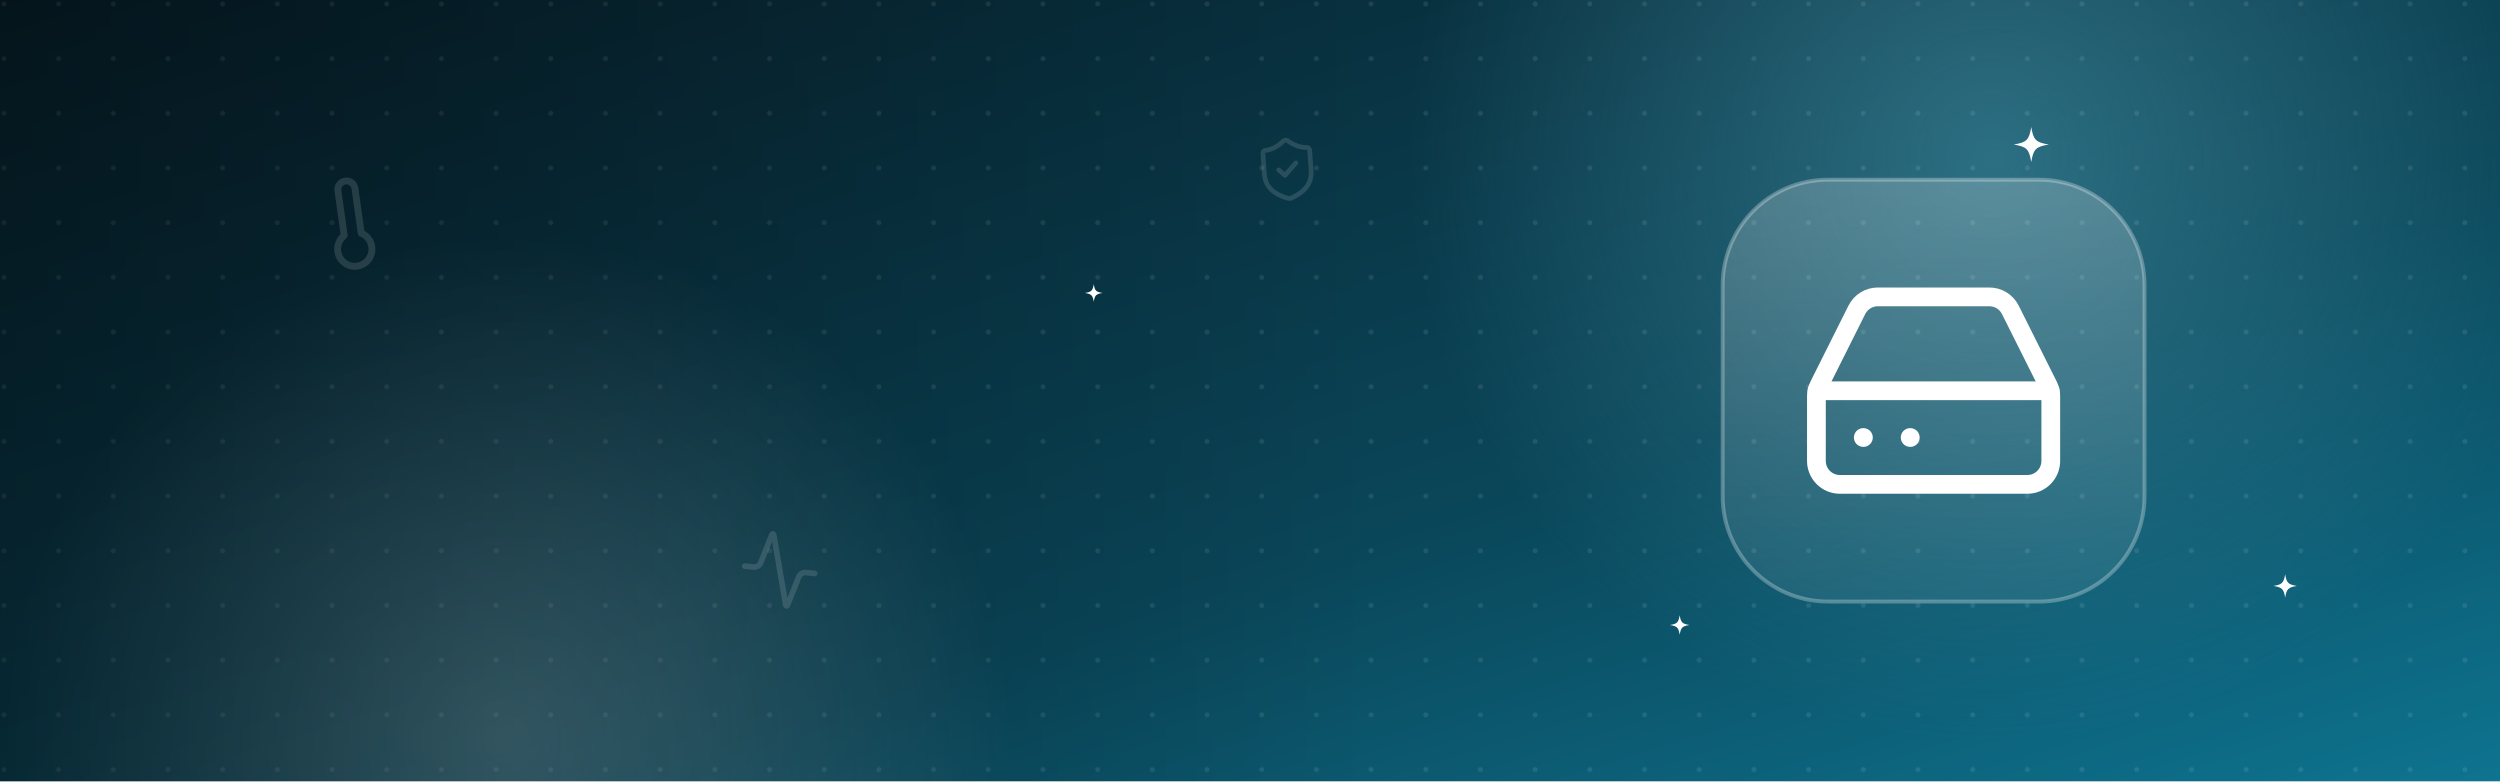
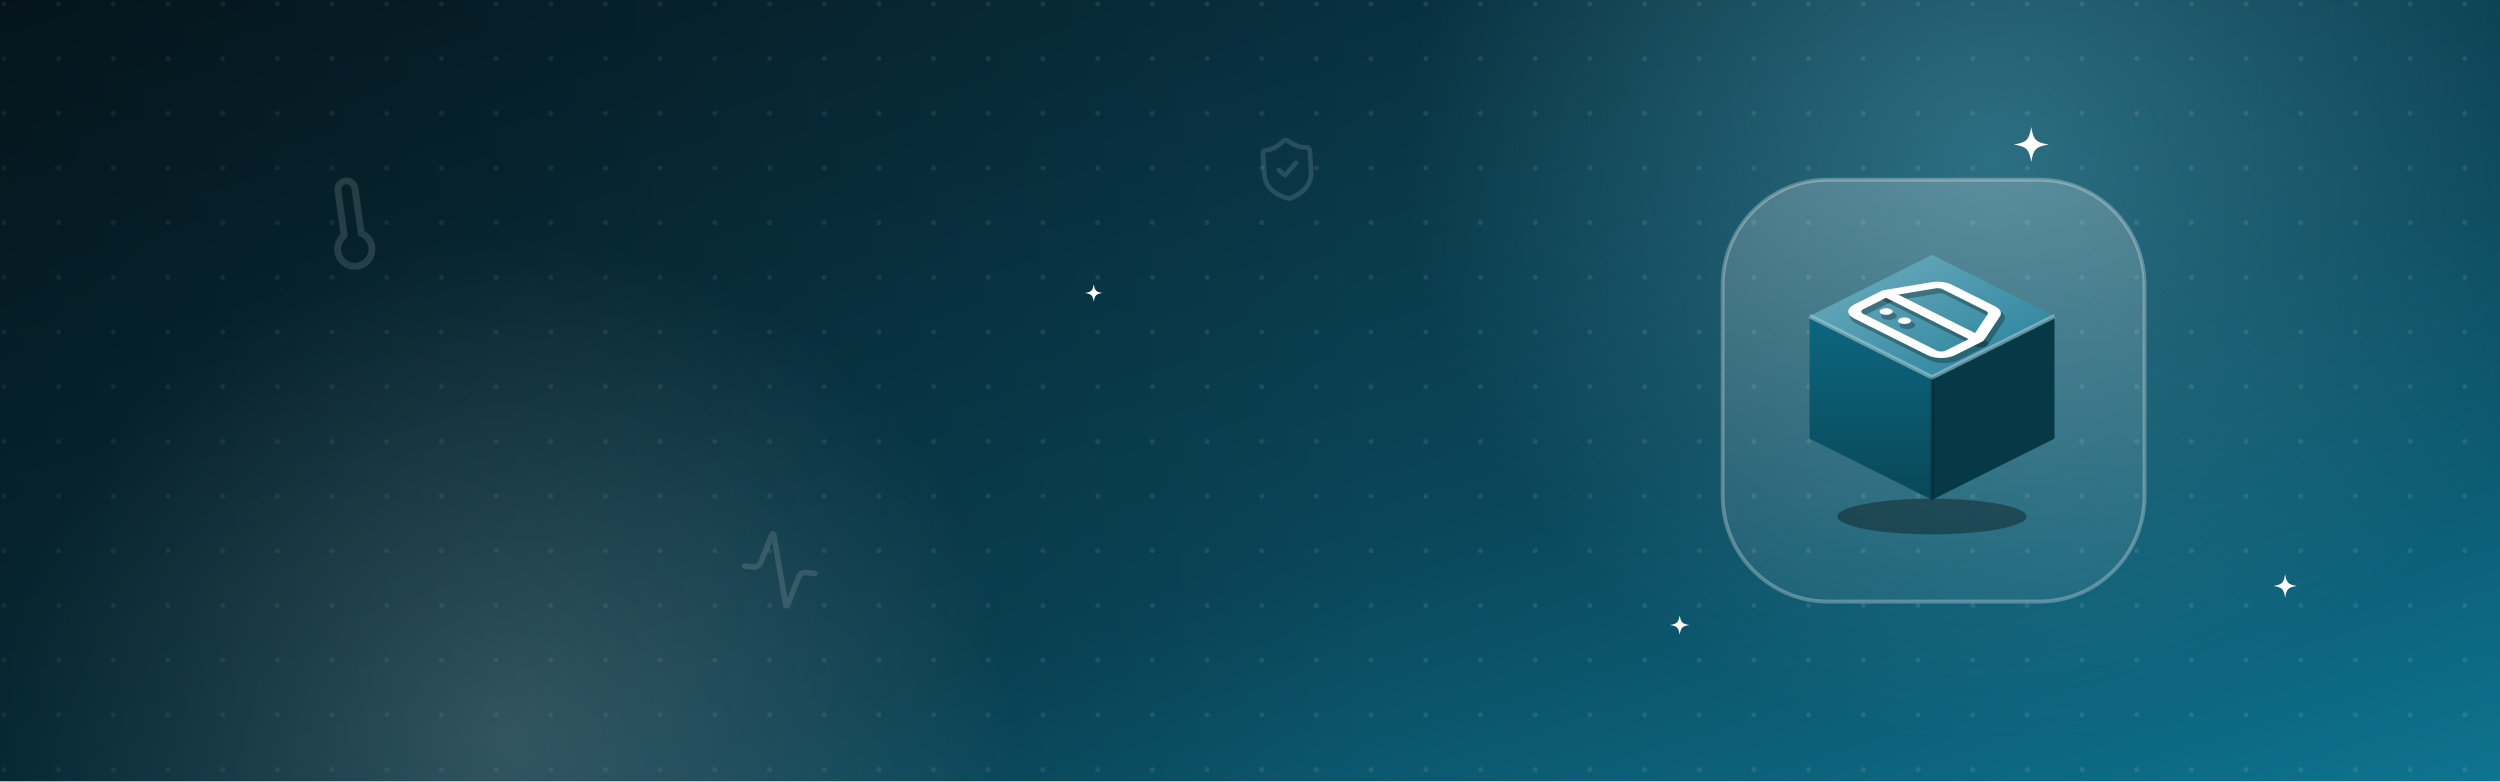
<svg xmlns="http://www.w3.org/2000/svg" viewBox="0 0 1280 400" role="img" aria-hidden="true">
  <defs>
    <linearGradient id="bg" x1="0" y1="0" x2="1" y2="1">
      <stop offset="0" stop-color="#071f2a" />
      <stop offset=".62" stop-color="#0a4659" />
      <stop offset="1" stop-color="#0e7490" />
    </linearGradient>
    <radialGradient id="o1">
      <stop offset="0" stop-color="#4a97ac" stop-opacity=".55" />
      <stop offset="1" stop-color="#4a97ac" stop-opacity="0" />
    </radialGradient>
    <radialGradient id="o2">
      <stop offset="0" stop-color="#ffffff" stop-opacity=".22" />
      <stop offset="1" stop-color="#ffffff" stop-opacity="0" />
    </radialGradient>
    <pattern id="dots" width="28" height="28" patternUnits="userSpaceOnUse">
      <circle cx="2" cy="2" r="1.3" fill="#ffffff" fill-opacity=".09" />
    </pattern>
    <linearGradient id="glass" x1="0" y1="0" x2="0" y2="1">
      <stop offset="0" stop-color="#ffffff" stop-opacity=".22" />
      <stop offset="1" stop-color="#ffffff" stop-opacity=".06" />
    </linearGradient>
    <linearGradient id="fade" x1="0" y1="0" x2="1" y2="0">
      <stop offset="0" stop-color="#000" stop-opacity=".35" />
      <stop offset=".55" stop-color="#000" stop-opacity="0" />
    </linearGradient>
+     <linearGradient id="bbt" x1="0" y1="0" x2="1" y2="1">
+       <stop offset="0" stop-color="#73aebf" />
+       <stop offset="1" stop-color="#217f99" />
+     </linearGradient>
+     <linearGradient id="bbl" x1="0" y1="0" x2="0" y2="1">
+       <stop offset="0" stop-color="#0c667f" />
+       <stop offset="1" stop-color="#094859" />
+     </linearGradient>
+     <linearGradient id="bbsh" x1="0" y1="0" x2="1" y2="0">
+       <stop offset="0" stop-color="#fff" stop-opacity="0" />
+       <stop offset=".5" stop-color="#fff" stop-opacity=".55" />
+       <stop offset="1" stop-color="#fff" stop-opacity="0" />
+     </linearGradient>
+     <clipPath id="bbc">
+       <path d="M32 10 L54 21 L32 32 L10 21 Z" />
+     </clipPath>
  </defs>
  <style>.b1,.b2,.f,.s,.k{transform-box:fill-box;transform-origin:50% 50%}
@keyframes b1{to{transform:translate(-90px,40px) scale(1.15)}}@keyframes b2{to{transform:translate(70px,-30px) scale(.9)}}
@keyframes f{0%,100%{transform:translateY(0)}50%{transform:translateY(-10px)}}
@keyframes s{0%,100%{opacity:.25;transform:scale(.5) rotate(0)}50%{opacity:.95;transform:scale(1) rotate(45deg)}}
@keyframes k{0%,100%{transform:translateY(0)}50%{transform:translateY(-6px)}}
.b1{animation:b1 16s ease-in-out infinite alternate}.b2{animation:b2 19s ease-in-out infinite alternate}
.f{animation:f 9s ease-in-out infinite}.f1{animation-duration:11s;animation-delay:-3s}.f2{animation-duration:13s;animation-delay:-6s}
.s{animation:s 3.4s ease-in-out infinite}.k{animation:k 6s ease-in-out infinite}
- @media (prefers-reduced-motion:reduce){.b1,.b2,.f,.s,.k{animation:none!important}}</style>
+ @media (prefers-reduced-motion:reduce){.b1,.b2,.f,.s,.k{animation:none!important}}.bbbob,.bbshadow{transform-box:fill-box;transform-origin:50% 50%}@keyframes bbb{0%,100%{transform:translateY(0)}50%{transform:translateY(-2.2px)}}@keyframes bbsd{0%,100%{transform:scaleX(1);opacity:.35}50%{transform:scaleX(.86);opacity:.22}}@keyframes bbs{0%,55%{transform:translateX(0)}100%{transform:translateX(78px)}}@keyframes bbg{0%,100%{opacity:.9}50%{opacity:1}}.bbbob{animation:bbb 4.2s ease-in-out infinite}.bbshadow{animation:bbsd 4.2s ease-in-out infinite}.bbshine{animation:bbs 5.5s ease-in-out infinite}.bbglow{animation:bbg 4.2s ease-in-out infinite}</style>
  <rect width="1280" height="400" fill="url(#bg)" />
  <circle class="b1" cx="1020" cy="80" r="300" fill="url(#o1)" />
  <circle class="b2" cx="260" cy="380" r="260" fill="url(#o2)" />
  <rect width="1280" height="400" fill="url(#dots)" />
  <rect width="1280" height="400" fill="url(#fade)" />
  <g transform="translate(150 92) rotate(-8) scale(2.2)">
    <g class="f f0" fill="none" stroke="#ffffff" stroke-opacity=".13" stroke-width="1.6" stroke-linecap="round" stroke-linejoin="round">
      <path d="M14 4v10.54a4 4 0 1 1-4 0V4a2 2 0 0 1 4 0Z" />
    </g>
  </g>
  <g transform="translate(380 268) rotate(6) scale(1.8)">
    <g class="f f1" fill="none" stroke="#ffffff" stroke-opacity=".13" stroke-width="1.6" stroke-linecap="round" stroke-linejoin="round">
      <path d="M22 12h-2.48a2 2 0 0 0-1.93 1.46l-2.35 8.36a.25.25 0 0 1-.48 0L9.24 2.18a.25.25 0 0 0-.48 0l-2.35 8.36A2 2 0 0 1 4.49 12H2" />
    </g>
  </g>
  <g transform="translate(640 70) rotate(-4) scale(1.5)">
    <g class="f f2" fill="none" stroke="#ffffff" stroke-opacity=".13" stroke-width="1.6" stroke-linecap="round" stroke-linejoin="round">
      <path d="M20 13c0 5-3.5 7.5-7.66 8.95a1 1 0 0 1-.67-.01C7.5 20.5 4 18 4 13V6a1 1 0 0 1 1-1c2 0 4.5-1.2 6.24-2.72a1.17 1.17 0 0 1 1.52 0C14.51 3.81 17 5 19 5a1 1 0 0 1 1 1z" />
      <path d="m9 12 2 2 4-4" />
    </g>
  </g>
  <g class="k">
    <rect x="882" y="92" width="216" height="216" rx="54" fill="url(#glass)" stroke="#ffffff" stroke-opacity=".28" stroke-width="2" />
-     <g transform="translate(918 128) scale(6)" fill="none" stroke="#ffffff" stroke-width="1.6" stroke-linecap="round" stroke-linejoin="round">
-       <path d="M10 16h.01" />
-       <path d="M2.212 11.577a2 2 0 0 0-.212.896V18a2 2 0 0 0 2 2h16a2 2 0 0 0 2-2v-5.527a2 2 0 0 0-.212-.896L18.55 5.11A2 2 0 0 0 16.76 4H7.24a2 2 0 0 0-1.79 1.11z" />
-       <path d="M21.946 12.013H2.054" />
-       <path d="M6 16h.01" />
+     <g transform="translate(898 102) scale(2.85)">
+       <g class="bbbob">
+         <ellipse cx="32" cy="57" rx="17" ry="3.2" fill="#000" opacity=".35" class="bbshadow" />
+         <path d="M10 21 L32 32 V54 L10 43 Z" fill="url(#bbl)" />
+         <path d="M54 21 L32 32 V54 L54 43 Z" fill="#073845" />
+         <path d="M32 10 L54 21 L32 32 L10 21 Z" fill="url(#bbt)" />
+         <path d="M10 21 L32 32 L54 21" fill="none" stroke="#abced8" stroke-opacity=".55" stroke-width=".8" stroke-linejoin="round" />
+         <path d="M32 32 V54" stroke="#000" stroke-opacity=".18" stroke-width=".8" />
+         <g clip-path="url(#bbc)">
+           <rect class="bbshine" x="-14" y="6" width="14" height="30" fill="url(#bbsh)" transform="skewX(-25)" />
+         </g>
+         <g transform="translate(.5 .8)">
+           <g transform="matrix(0.825 0.4125 -0.825 0.4125 32 11.100)" fill="none" stroke="#000" stroke-opacity=".28" stroke-width="2.4" stroke-linecap="round" stroke-linejoin="round">
+             <path d="M10 16h.01" />
+             <path d="M2.212 11.577a2 2 0 0 0-.212.896V18a2 2 0 0 0 2 2h16a2 2 0 0 0 2-2v-5.527a2 2 0 0 0-.212-.896L18.55 5.11A2 2 0 0 0 16.76 4H7.24a2 2 0 0 0-1.79 1.11z" />
+             <path d="M21.946 12.013H2.054" />
+             <path d="M6 16h.01" />
+           </g>
+         </g>
+         <g class="bbglow" transform="matrix(0.825 0.4125 -0.825 0.4125 32 11.100)" fill="none" stroke="#fff" stroke-width="2" stroke-linecap="round" stroke-linejoin="round">
+           <path d="M10 16h.01" />
+           <path d="M2.212 11.577a2 2 0 0 0-.212.896V18a2 2 0 0 0 2 2h16a2 2 0 0 0 2-2v-5.527a2 2 0 0 0-.212-.896L18.55 5.11A2 2 0 0 0 16.76 4H7.24a2 2 0 0 0-1.79 1.11z" />
+           <path d="M21.946 12.013H2.054" />
+           <path d="M6 16h.01" />
+         </g>
+       </g>
    </g>
  </g>
  <g transform="translate(1040 74) scale(0.9)">
    <path class="s" style="animation-delay:0s" d="M0 -10 C1.2 -2.6 2.6 -1.2 10 0 C2.6 1.2 1.2 2.6 0 10 C-1.2 2.6 -2.6 1.2 -10 0 C-2.6 -1.2 -1.2 -2.6 0 -10Z" fill="#ffffff" />
  </g>
  <g transform="translate(1170 300) scale(0.6)">
    <path class="s" style="animation-delay:1.1s" d="M0 -10 C1.2 -2.6 2.6 -1.2 10 0 C2.6 1.2 1.2 2.6 0 10 C-1.2 2.6 -2.6 1.2 -10 0 C-2.6 -1.2 -1.2 -2.6 0 -10Z" fill="#ffffff" />
  </g>
  <g transform="translate(860 320) scale(0.5)">
    <path class="s" style="animation-delay:2.2s" d="M0 -10 C1.2 -2.6 2.6 -1.2 10 0 C2.6 1.2 1.2 2.6 0 10 C-1.2 2.6 -2.6 1.2 -10 0 C-2.6 -1.2 -1.2 -2.6 0 -10Z" fill="#ffffff" />
  </g>
  <g transform="translate(560 150) scale(0.45)">
    <path class="s" style="animation-delay:0.6s" d="M0 -10 C1.2 -2.6 2.6 -1.2 10 0 C2.6 1.2 1.2 2.6 0 10 C-1.2 2.6 -2.6 1.2 -10 0 C-2.6 -1.2 -1.2 -2.6 0 -10Z" fill="#ffffff" />
  </g>
</svg>
